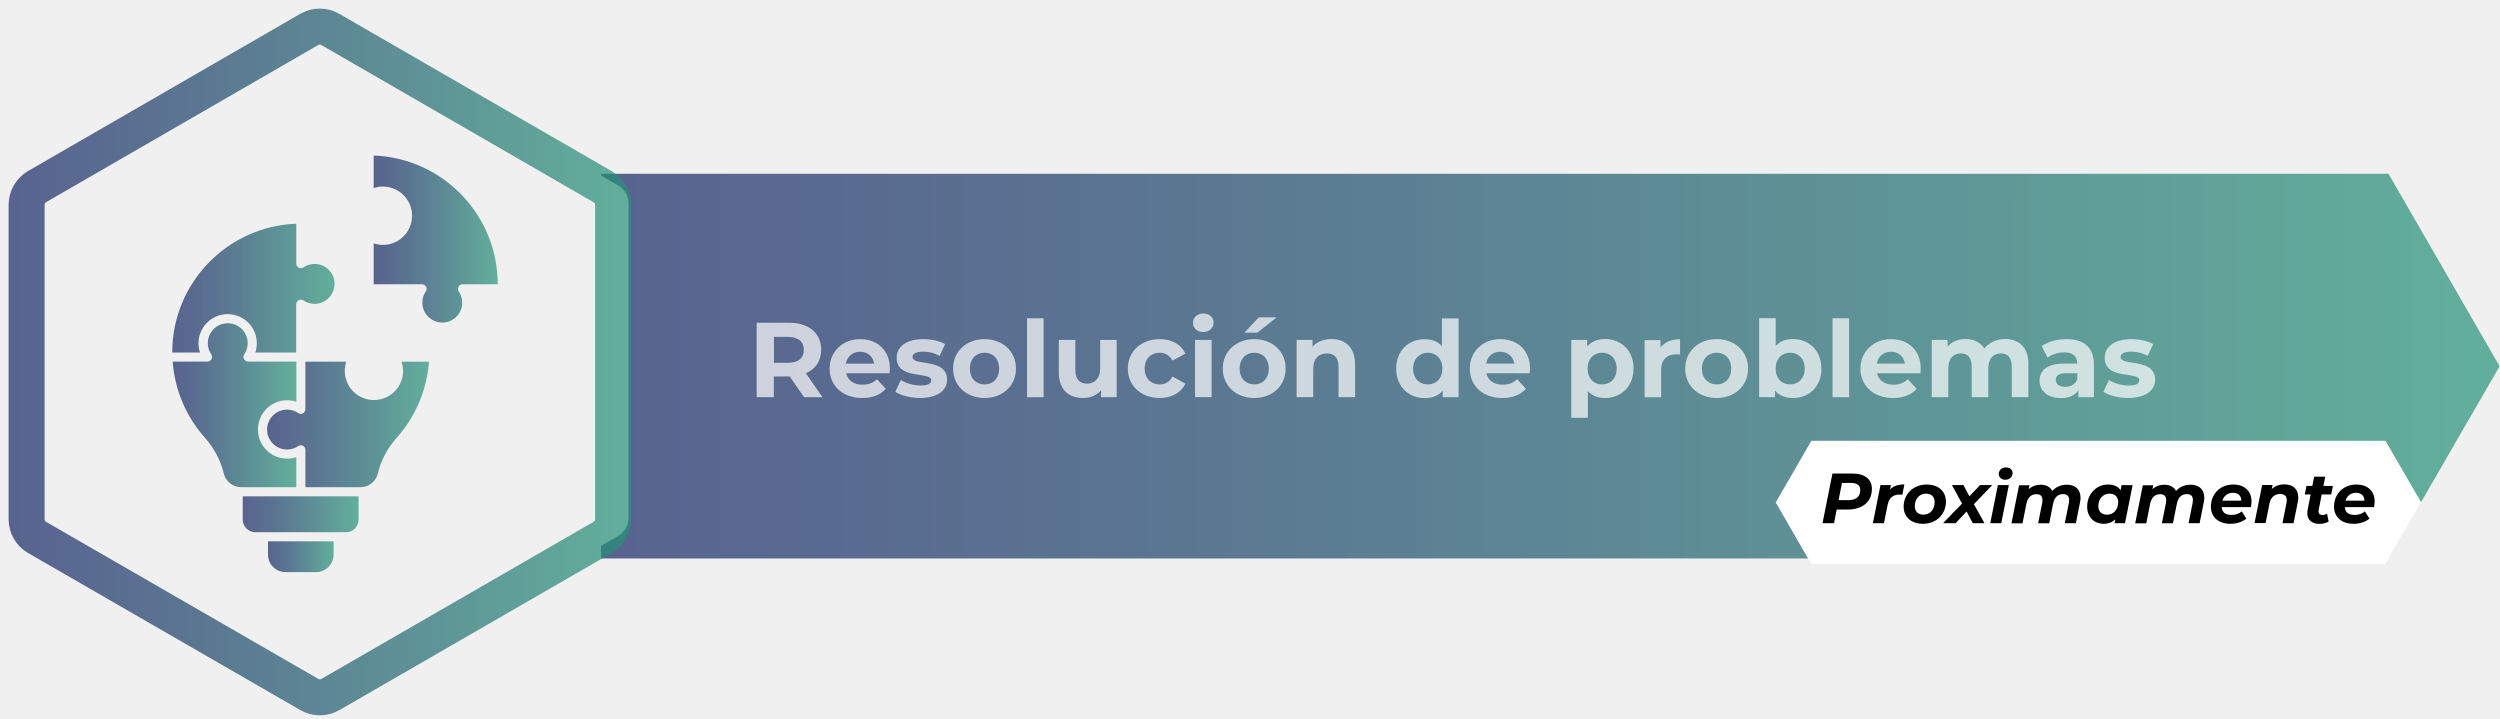
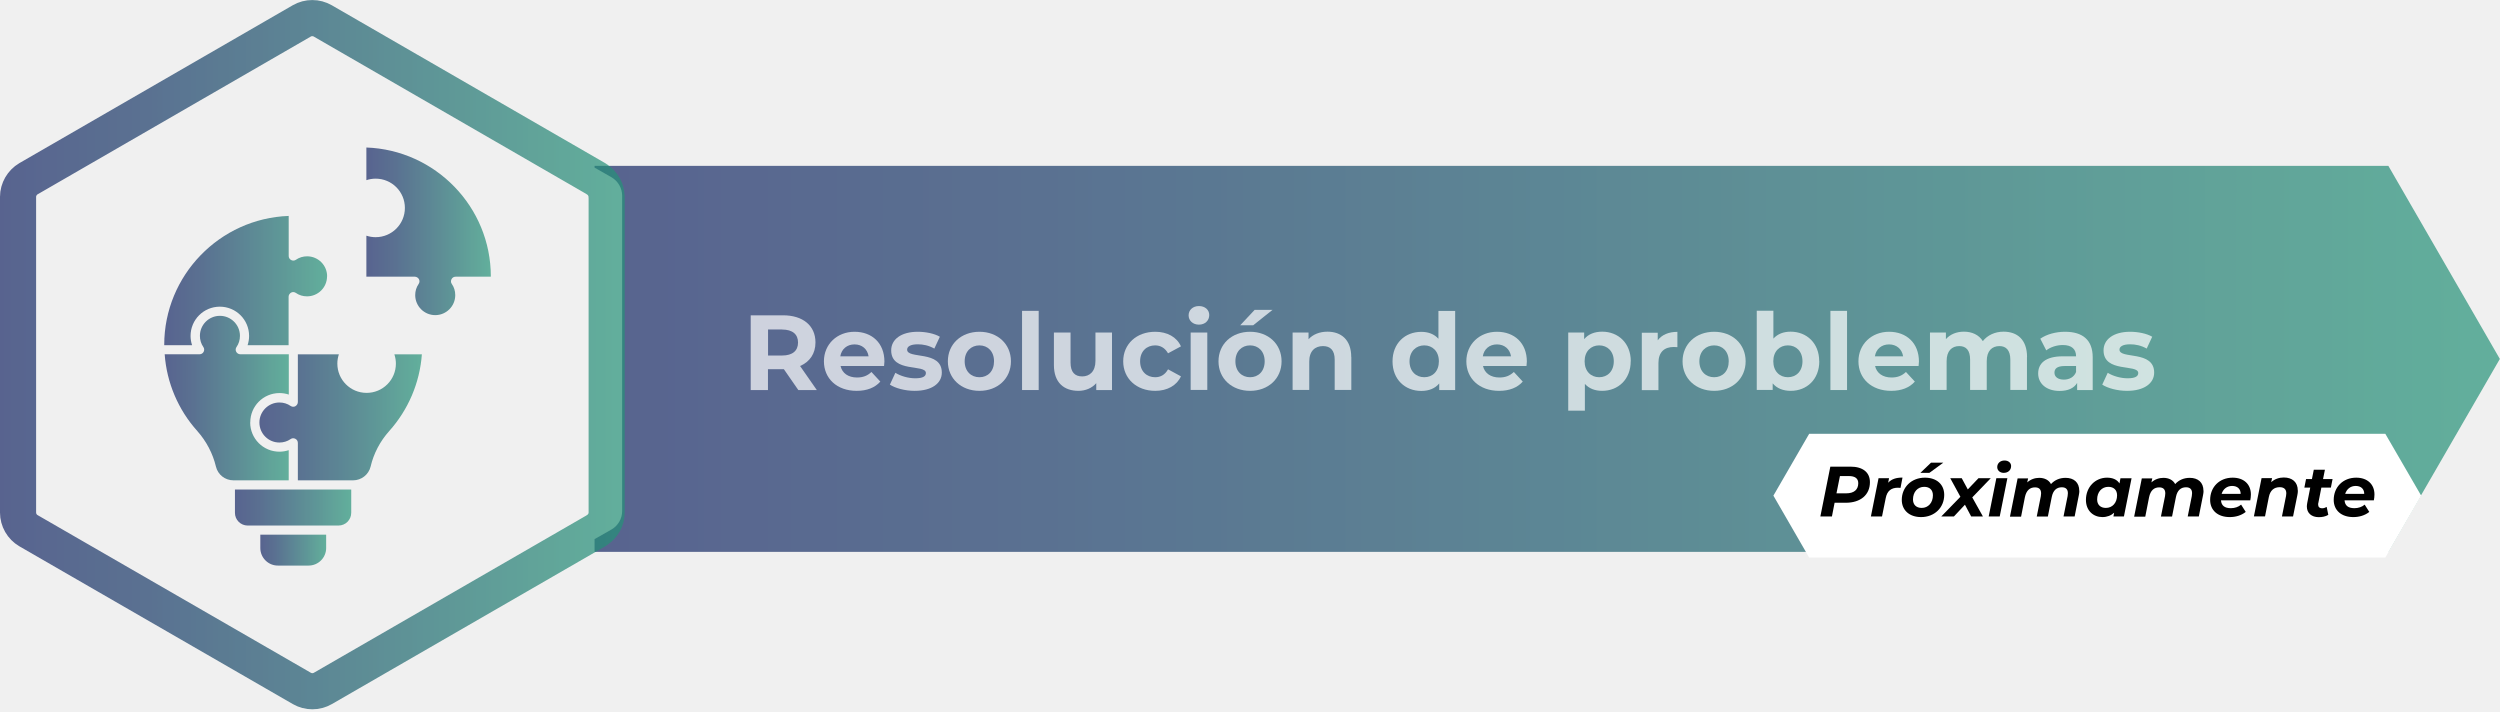
- <svg xmlns="http://www.w3.org/2000/svg" width="282" height="81" viewBox="0 0 282 81" fill="none">
-   <path opacity="0.7" d="M281.951 41.315L269.421 62.995H67.801V61.565L69.731 60.465C70.441 60.045 70.901 59.265 70.901 58.415V22.955C70.901 22.105 70.431 21.325 69.731 20.905L67.801 19.805V19.605H269.421L281.951 41.305V41.315Z" fill="url(#paint0_linear_538_331)" />
-   <path opacity="0.7" d="M69.16 23.105V58.565C69.16 59.365 68.75 60.105 68.1 60.525C68.07 60.565 68.02 60.585 67.98 60.615L37.26 78.345C36.53 78.765 35.63 78.765 34.9 78.345L4.17 60.615C3.45 60.195 3 59.415 3 58.565V23.105C3 22.255 3.46 21.475 4.17 21.055L34.89 3.315C35.62 2.895 36.52 2.895 37.25 3.315L67.97 21.055C67.97 21.055 68.06 21.095 68.09 21.145C68.74 21.565 69.15 22.305 69.15 23.105H69.16Z" stroke="url(#paint1_linear_538_331)" stroke-width="4.06" stroke-linecap="round" stroke-linejoin="round" />
+ <svg xmlns="http://www.w3.org/2000/svg" width="281" height="80" viewBox="0 0 281 80" fill="none">
+   <path opacity="0.7" d="M280.98 40.35L268.45 62.03H66.83V60.6L68.76 59.5C69.47 59.08 69.93 58.3 69.93 57.45V21.99C69.93 21.14 69.46 20.36 68.76 19.94L66.83 18.84V18.64H268.45L280.98 40.34V40.35Z" fill="url(#paint0_linear_622_543)" />
+   <path opacity="0.7" d="M68.189 22.14V57.6C68.189 58.4 67.779 59.14 67.129 59.56C67.099 59.6 67.049 59.62 67.009 59.65L36.289 77.38C35.559 77.8 34.659 77.8 33.929 77.38L3.199 59.65C2.479 59.23 2.029 58.45 2.029 57.6V22.14C2.029 21.29 2.489 20.51 3.199 20.09L33.919 2.35C34.649 1.93 35.549 1.93 36.279 2.35L66.999 20.09C66.999 20.09 67.089 20.13 67.119 20.18C67.769 20.6 68.179 21.34 68.179 22.14H68.189Z" stroke="url(#paint1_linear_622_543)" stroke-width="4.06" stroke-linecap="round" stroke-linejoin="round" />
  <g opacity="0.7">
-     <path d="M37.63 61.065V62.565C37.63 63.655 36.74 64.535 35.66 64.535H32.2C31.11 64.535 30.23 63.645 30.23 62.565V61.065H37.641H37.63Z" fill="url(#paint2_linear_538_331)" />
-     <path d="M40.449 55.985V58.605C40.449 59.385 39.819 60.035 39.019 60.035H28.809C28.029 60.035 27.379 59.405 27.379 58.605V55.985H40.439H40.449Z" fill="url(#paint3_linear_538_331)" />
-     <path d="M56.13 32.035V32.065H52.18C51.99 32.065 51.81 32.165 51.72 32.345C51.63 32.515 51.64 32.725 51.75 32.875C52.01 33.245 52.14 33.685 52.14 34.135C52.14 35.385 51.13 36.385 49.89 36.385C48.65 36.385 47.64 35.375 47.64 34.135C47.64 33.675 47.77 33.245 48.03 32.875C48.14 32.715 48.15 32.505 48.06 32.345C47.97 32.185 47.79 32.065 47.6 32.065H42.15V27.455C42.48 27.565 42.83 27.625 43.19 27.625C45.01 27.625 46.48 26.155 46.48 24.335C46.48 22.515 45.01 21.045 43.19 21.045C42.83 21.045 42.49 21.105 42.15 21.215V17.545C49.91 17.825 56.14 24.215 56.14 32.045H56.12L56.13 32.035Z" fill="url(#paint4_linear_538_331)" />
-     <path d="M37.73 32.025C37.73 33.275 36.72 34.275 35.48 34.275C35.02 34.275 34.59 34.145 34.22 33.885C34.06 33.775 33.85 33.765 33.69 33.855C33.53 33.945 33.41 34.125 33.41 34.315V39.765H28.8C28.91 39.435 28.97 39.085 28.97 38.725C28.97 36.905 27.5 35.435 25.68 35.435C23.86 35.435 22.39 36.905 22.39 38.725C22.39 39.085 22.45 39.425 22.56 39.765H19.43V39.735C19.43 31.915 25.67 25.515 33.42 25.235V29.735C33.42 29.925 33.52 30.105 33.7 30.195C33.87 30.285 34.08 30.275 34.23 30.165C34.6 29.905 35.04 29.775 35.49 29.775C36.74 29.775 37.74 30.785 37.74 32.025V32.045L37.73 32.025Z" fill="url(#paint5_linear_538_331)" />
-     <path d="M29.09 48.445C29.09 50.265 30.561 51.735 32.38 51.735C32.74 51.735 33.081 51.675 33.42 51.565V54.955H27.221C26.27 54.955 25.46 54.325 25.241 53.405C24.89 51.935 24.16 50.555 23.151 49.415C21 47.025 19.71 43.985 19.48 40.785H23.401C23.59 40.785 23.77 40.685 23.86 40.505C23.951 40.335 23.941 40.125 23.831 39.975C23.57 39.605 23.441 39.165 23.441 38.715C23.441 37.465 24.451 36.465 25.691 36.465C26.93 36.465 27.941 37.475 27.941 38.715C27.941 39.175 27.811 39.605 27.55 39.975C27.441 40.135 27.43 40.345 27.52 40.505C27.61 40.675 27.791 40.785 27.98 40.785H33.431V45.315C33.1 45.205 32.751 45.145 32.391 45.145C30.57 45.145 29.101 46.615 29.101 48.435H29.12L29.09 48.445Z" fill="url(#paint6_linear_538_331)" />
-     <path d="M48.389 40.785C48.159 43.985 46.859 47.025 44.719 49.415C43.699 50.555 42.969 51.935 42.629 53.405C42.409 54.315 41.589 54.955 40.649 54.955H34.449V50.745C34.449 50.555 34.349 50.375 34.169 50.285C33.999 50.195 33.789 50.205 33.639 50.315C33.269 50.575 32.829 50.705 32.379 50.705C31.129 50.705 30.129 49.695 30.129 48.455C30.129 47.215 31.139 46.205 32.379 46.205C32.839 46.205 33.269 46.335 33.639 46.595C33.799 46.705 34.009 46.715 34.169 46.625C34.329 46.535 34.449 46.355 34.449 46.165V40.795H39.059C38.949 41.125 38.889 41.475 38.889 41.835C38.889 43.655 40.359 45.125 42.179 45.125C43.999 45.125 45.469 43.655 45.469 41.835C45.469 41.475 45.409 41.135 45.299 40.795H48.399V40.775L48.389 40.785Z" fill="url(#paint7_linear_538_331)" />
+     <path d="M36.66 60.1V61.6C36.66 62.69 35.77 63.57 34.69 63.57H31.23C30.14 63.57 29.26 62.68 29.26 61.6V60.1H36.67H36.66Z" fill="url(#paint2_linear_622_543)" />
+     <path d="M39.478 55.02V57.64C39.478 58.42 38.848 59.07 38.048 59.07H27.838C27.058 59.07 26.408 58.44 26.408 57.64V55.02H39.468H39.478Z" fill="url(#paint3_linear_622_543)" />
+     <path d="M55.16 31.07V31.1H51.21C51.02 31.1 50.84 31.2 50.75 31.38C50.66 31.55 50.67 31.76 50.78 31.91C51.04 32.28 51.17 32.72 51.17 33.17C51.17 34.42 50.16 35.42 48.92 35.42C47.68 35.42 46.67 34.41 46.67 33.17C46.67 32.71 46.8 32.28 47.06 31.91C47.17 31.75 47.18 31.54 47.09 31.38C47 31.22 46.82 31.1 46.63 31.1H41.18V26.49C41.51 26.6 41.86 26.66 42.22 26.66C44.04 26.66 45.51 25.19 45.51 23.37C45.51 21.55 44.04 20.08 42.22 20.08C41.86 20.08 41.52 20.14 41.18 20.25V16.58C48.94 16.86 55.17 23.25 55.17 31.08H55.15L55.16 31.07Z" fill="url(#paint4_linear_622_543)" />
+     <path d="M36.759 31.06C36.759 32.31 35.749 33.31 34.509 33.31C34.049 33.31 33.619 33.18 33.249 32.92C33.089 32.81 32.879 32.8 32.719 32.89C32.559 32.98 32.439 33.16 32.439 33.35V38.8H27.829C27.939 38.47 27.999 38.12 27.999 37.76C27.999 35.94 26.529 34.47 24.709 34.47C22.889 34.47 21.419 35.94 21.419 37.76C21.419 38.12 21.479 38.46 21.589 38.8H18.459V38.77C18.459 30.95 24.699 24.55 32.449 24.27V28.77C32.449 28.96 32.549 29.14 32.729 29.23C32.899 29.32 33.109 29.31 33.259 29.2C33.629 28.94 34.069 28.81 34.519 28.81C35.769 28.81 36.769 29.82 36.769 31.06V31.08L36.759 31.06Z" fill="url(#paint5_linear_622_543)" />
+     <path d="M28.12 47.48C28.12 49.3 29.59 50.77 31.41 50.77C31.77 50.77 32.11 50.71 32.45 50.6V53.99H26.25C25.3 53.99 24.49 53.36 24.27 52.44C23.92 50.97 23.19 49.59 22.18 48.45C20.03 46.06 18.74 43.02 18.51 39.82H22.43C22.62 39.82 22.8 39.72 22.89 39.54C22.98 39.37 22.97 39.16 22.86 39.01C22.6 38.64 22.47 38.2 22.47 37.75C22.47 36.5 23.48 35.5 24.72 35.5C25.96 35.5 26.97 36.51 26.97 37.75C26.97 38.21 26.84 38.64 26.58 39.01C26.47 39.17 26.46 39.38 26.55 39.54C26.64 39.71 26.82 39.82 27.01 39.82H32.46V44.35C32.13 44.24 31.78 44.18 31.42 44.18C29.6 44.18 28.13 45.65 28.13 47.47H28.15L28.12 47.48Z" fill="url(#paint6_linear_622_543)" />
+     <path d="M47.418 39.82C47.188 43.02 45.888 46.06 43.748 48.45C42.728 49.59 41.998 50.97 41.658 52.44C41.438 53.35 40.618 53.99 39.678 53.99H33.478V49.78C33.478 49.59 33.378 49.41 33.198 49.32C33.028 49.23 32.818 49.24 32.668 49.35C32.298 49.61 31.858 49.74 31.408 49.74C30.158 49.74 29.158 48.73 29.158 47.49C29.158 46.25 30.168 45.24 31.408 45.24C31.868 45.24 32.298 45.37 32.668 45.63C32.828 45.74 33.038 45.75 33.198 45.66C33.358 45.57 33.478 45.39 33.478 45.2V39.83H38.088C37.978 40.16 37.918 40.51 37.918 40.87C37.918 42.69 39.388 44.16 41.208 44.16C43.028 44.16 44.498 42.69 44.498 40.87C44.498 40.51 44.438 40.17 44.328 39.83H47.428V39.81L47.418 39.82Z" fill="url(#paint7_linear_622_543)" />
  </g>
-   <path d="M273.111 56.675L269.081 63.635H204.321L200.301 56.675L204.321 49.725H269.081L273.111 56.675Z" fill="white" />
-   <path d="M211.15 55.165C211.15 56.585 210.1 57.475 208.43 57.475H207.18L206.88 59.015H205.58L206.7 53.415H208.96C210.36 53.415 211.15 54.065 211.15 55.155V55.165ZM209.84 55.275C209.84 54.735 209.46 54.475 208.8 54.475H207.78L207.39 56.415H208.49C209.35 56.415 209.84 56.015 209.84 55.275Z" fill="black" />
-   <path d="M214.81 54.655L214.59 55.805C214.48 55.805 214.41 55.785 214.3 55.785C213.56 55.785 213.09 56.125 212.93 56.935L212.51 59.015H211.26L212.12 54.715H213.3L213.2 55.225C213.58 54.805 214.11 54.645 214.81 54.645V54.655Z" fill="black" />
-   <path d="M214.73 57.155C214.73 55.725 215.82 54.655 217.33 54.655C218.65 54.655 219.5 55.415 219.5 56.585C219.5 58.015 218.42 59.085 216.9 59.085C215.59 59.085 214.73 58.315 214.73 57.155ZM218.23 56.635C218.23 56.055 217.88 55.685 217.25 55.685C216.51 55.685 215.99 56.265 215.99 57.105C215.99 57.685 216.35 58.055 216.97 58.055C217.7 58.055 218.23 57.475 218.23 56.635Z" fill="black" />
-   <path d="M222.65 56.865L223.85 59.015H222.53L221.83 57.695L220.59 59.015H219.17L221.32 56.805L220.18 54.715H221.47L222.15 55.975L223.35 54.715H224.73L222.66 56.865H222.65Z" fill="black" />
-   <path d="M225.36 54.715H226.6L225.74 59.015H224.5L225.36 54.715ZM225.46 53.465C225.46 53.045 225.79 52.725 226.28 52.725C226.72 52.725 227.02 52.995 227.02 53.345C227.02 53.805 226.68 54.115 226.19 54.115C225.75 54.115 225.46 53.825 225.46 53.465Z" fill="black" />
-   <path d="M234.691 56.105C234.691 56.275 234.671 56.445 234.631 56.635L234.161 59.015H232.911L233.371 56.725C233.391 56.605 233.401 56.505 233.401 56.395C233.401 55.965 233.171 55.735 232.721 55.735C232.141 55.735 231.741 56.075 231.591 56.815L231.151 59.025H229.901L230.361 56.735C230.381 56.615 230.391 56.515 230.391 56.415C230.391 55.975 230.161 55.745 229.711 55.745C229.131 55.745 228.731 56.085 228.571 56.845L228.141 59.035H226.891L227.751 54.735H228.931L228.831 55.185C229.211 54.845 229.681 54.675 230.181 54.675C230.771 54.675 231.261 54.915 231.501 55.375C231.921 54.915 232.481 54.675 233.141 54.675C234.061 54.675 234.681 55.175 234.681 56.135L234.691 56.105Z" fill="black" />
-   <path d="M240.56 54.715L239.7 59.015H238.52L238.6 58.595C238.26 58.905 237.81 59.085 237.28 59.085C236.28 59.085 235.43 58.385 235.43 57.155C235.43 55.705 236.48 54.655 237.8 54.655C238.42 54.655 238.92 54.855 239.2 55.305L239.31 54.725H240.56V54.715ZM238.93 56.635C238.93 56.055 238.57 55.685 237.95 55.685C237.21 55.685 236.69 56.265 236.69 57.105C236.69 57.685 237.05 58.055 237.67 58.055C238.41 58.055 238.93 57.475 238.93 56.635Z" fill="black" />
-   <path d="M248.65 56.105C248.65 56.275 248.63 56.445 248.59 56.635L248.12 59.015H246.87L247.33 56.725C247.35 56.605 247.36 56.505 247.36 56.395C247.36 55.965 247.13 55.735 246.68 55.735C246.1 55.735 245.7 56.075 245.55 56.815L245.11 59.025H243.86L244.32 56.735C244.34 56.615 244.35 56.515 244.35 56.415C244.35 55.975 244.12 55.745 243.67 55.745C243.09 55.745 242.69 56.085 242.53 56.845L242.1 59.035H240.85L241.71 54.735H242.89L242.79 55.185C243.17 54.845 243.64 54.675 244.14 54.675C244.73 54.675 245.22 54.915 245.46 55.375C245.88 54.915 246.44 54.675 247.1 54.675C248.02 54.675 248.64 55.175 248.64 56.135L248.65 56.105Z" fill="black" />
-   <path d="M253.901 57.205H250.611C250.651 57.785 251.011 58.085 251.721 58.085C252.161 58.085 252.581 57.945 252.871 57.685L253.391 58.505C252.891 58.905 252.251 59.085 251.591 59.085C250.251 59.085 249.391 58.325 249.391 57.155C249.391 55.715 250.431 54.655 251.921 54.655C253.181 54.655 253.971 55.395 253.971 56.545C253.971 56.775 253.941 57.005 253.901 57.205V57.205ZM250.691 56.475H252.821C252.821 55.905 252.441 55.585 251.861 55.585C251.281 55.585 250.851 55.935 250.681 56.475H250.691Z" fill="black" />
-   <path d="M259.251 56.115C259.251 56.275 259.231 56.455 259.191 56.635L258.711 59.015H257.461L257.921 56.715C257.941 56.615 257.951 56.505 257.951 56.415C257.951 55.975 257.711 55.725 257.211 55.725C256.581 55.725 256.141 56.075 255.991 56.825L255.561 59.005H254.311L255.171 54.705H256.351L256.251 55.165C256.641 54.805 257.141 54.635 257.671 54.635C258.611 54.635 259.241 55.145 259.241 56.095L259.251 56.115Z" fill="black" />
-   <path d="M261.55 57.495C261.53 57.555 261.53 57.615 261.53 57.675C261.53 57.935 261.67 58.095 261.99 58.095C262.16 58.095 262.33 58.035 262.49 57.945L262.67 58.835C262.36 59.025 261.97 59.095 261.6 59.095C260.8 59.095 260.26 58.645 260.26 57.895C260.26 57.775 260.28 57.645 260.3 57.515L260.64 55.775H259.98L260.17 54.815H260.83L261.04 53.765H262.29L262.08 54.815H263.15L262.96 55.775H261.89L261.55 57.505V57.495Z" fill="black" />
-   <path d="M267.789 57.205H264.499C264.539 57.785 264.899 58.085 265.609 58.085C266.049 58.085 266.469 57.945 266.759 57.685L267.279 58.505C266.779 58.905 266.139 59.085 265.479 59.085C264.139 59.085 263.279 58.325 263.279 57.155C263.279 55.715 264.319 54.655 265.809 54.655C267.059 54.655 267.859 55.395 267.859 56.545C267.859 56.775 267.829 57.005 267.789 57.205V57.205ZM264.579 56.475H266.709C266.709 55.905 266.329 55.585 265.749 55.585C265.169 55.585 264.739 55.935 264.569 56.475H264.579Z" fill="black" />
+   <path d="M272.14 55.71L268.11 62.67H203.35L199.33 55.71L203.35 48.76H268.11L272.14 55.71Z" fill="white" />
+   <path d="M210.179 54.2C210.179 55.62 209.129 56.51 207.459 56.51H206.209L205.909 58.05H204.609L205.729 52.45H207.989C209.389 52.45 210.179 53.1 210.179 54.19V54.2ZM208.869 54.31C208.869 53.77 208.489 53.51 207.829 53.51H206.809L206.419 55.45H207.519C208.379 55.45 208.869 55.05 208.869 54.31Z" fill="black" />
+   <path d="M213.839 53.69L213.619 54.84C213.509 54.84 213.439 54.82 213.329 54.82C212.589 54.82 212.119 55.16 211.959 55.97L211.539 58.05H210.289L211.149 53.75H212.329L212.229 54.26C212.609 53.84 213.139 53.68 213.839 53.68V53.69Z" fill="black" />
+   <path d="M213.76 56.19C213.76 54.76 214.85 53.69 216.36 53.69C217.68 53.69 218.53 54.45 218.53 55.62C218.53 57.05 217.45 58.12 215.93 58.12C214.62 58.12 213.76 57.35 213.76 56.19ZM217.26 55.67C217.26 55.09 216.91 54.72 216.28 54.72C215.54 54.72 215.02 55.3 215.02 56.14C215.02 56.72 215.38 57.09 216 57.09C216.73 57.09 217.26 56.51 217.26 55.67Z" fill="black" />
+   <path d="M221.679 55.901L222.879 58.05H221.559L220.859 56.73L219.619 58.05H218.199L220.349 55.84L219.209 53.751H220.499L221.179 55.011L222.379 53.751H223.759L221.689 55.901H221.679Z" fill="black" />
+   <path d="M224.389 53.75H225.629L224.769 58.05H223.529L224.389 53.75ZM224.489 52.5C224.489 52.08 224.819 51.76 225.309 51.76C225.749 51.76 226.049 52.03 226.049 52.38C226.049 52.84 225.709 53.15 225.219 53.15C224.779 53.15 224.489 52.86 224.489 52.5Z" fill="black" />
+   <path d="M233.72 55.14C233.72 55.31 233.7 55.48 233.66 55.67L233.19 58.05H231.94L232.4 55.76C232.42 55.64 232.43 55.541 232.43 55.431C232.43 55.001 232.2 54.77 231.75 54.77C231.17 54.77 230.77 55.11 230.62 55.85L230.18 58.06H228.93L229.39 55.77C229.41 55.651 229.42 55.55 229.42 55.45C229.42 55.011 229.19 54.78 228.74 54.78C228.16 54.78 227.76 55.12 227.6 55.88L227.17 58.07H225.92L226.78 53.77H227.96L227.86 54.221C228.24 53.88 228.71 53.71 229.21 53.71C229.8 53.71 230.29 53.95 230.53 54.41C230.95 53.95 231.51 53.71 232.17 53.71C233.09 53.71 233.71 54.21 233.71 55.17L233.72 55.14Z" fill="black" />
+   <path d="M239.589 53.75L238.729 58.05H237.549L237.629 57.63C237.289 57.94 236.839 58.12 236.309 58.12C235.309 58.12 234.459 57.42 234.459 56.19C234.459 54.74 235.509 53.69 236.829 53.69C237.449 53.69 237.949 53.89 238.229 54.34L238.339 53.76H239.589V53.75ZM237.959 55.67C237.959 55.09 237.599 54.72 236.979 54.72C236.239 54.72 235.719 55.3 235.719 56.14C235.719 56.72 236.079 57.09 236.699 57.09C237.439 57.09 237.959 56.51 237.959 55.67Z" fill="black" />
+   <path d="M247.679 55.14C247.679 55.31 247.659 55.48 247.619 55.67L247.149 58.05H245.899L246.359 55.76C246.379 55.64 246.389 55.541 246.389 55.431C246.389 55.001 246.159 54.77 245.709 54.77C245.129 54.77 244.729 55.11 244.579 55.85L244.139 58.06H242.889L243.349 55.77C243.369 55.651 243.379 55.55 243.379 55.45C243.379 55.011 243.149 54.78 242.699 54.78C242.119 54.78 241.719 55.12 241.559 55.88L241.129 58.07H239.879L240.739 53.77H241.919L241.819 54.221C242.199 53.88 242.669 53.71 243.169 53.71C243.759 53.71 244.249 53.95 244.489 54.41C244.909 53.95 245.469 53.71 246.129 53.71C247.049 53.71 247.669 54.21 247.669 55.17L247.679 55.14Z" fill="black" />
+   <path d="M252.93 56.24H249.64C249.68 56.82 250.04 57.12 250.75 57.12C251.19 57.12 251.61 56.98 251.9 56.72L252.42 57.54C251.92 57.94 251.28 58.12 250.62 58.12C249.28 58.12 248.42 57.36 248.42 56.19C248.42 54.75 249.46 53.69 250.95 53.69C252.21 53.69 253 54.43 253 55.58C253 55.81 252.97 56.04 252.93 56.24V56.24ZM249.72 55.51H251.85C251.85 54.94 251.47 54.62 250.89 54.62C250.31 54.62 249.88 54.97 249.71 55.51H249.72Z" fill="black" />
+   <path d="M258.28 55.15C258.28 55.31 258.26 55.49 258.22 55.67L257.74 58.05H256.49L256.95 55.75C256.97 55.65 256.98 55.54 256.98 55.45C256.98 55.01 256.74 54.76 256.24 54.76C255.61 54.76 255.17 55.11 255.02 55.86L254.59 58.04H253.34L254.2 53.74H255.38L255.28 54.2C255.67 53.84 256.17 53.67 256.7 53.67C257.64 53.67 258.27 54.18 258.27 55.13L258.28 55.15Z" fill="black" />
+   <path d="M260.58 56.53C260.56 56.59 260.56 56.65 260.56 56.71C260.56 56.97 260.7 57.13 261.02 57.13C261.19 57.13 261.36 57.07 261.52 56.98L261.7 57.87C261.39 58.06 261 58.13 260.63 58.13C259.83 58.13 259.29 57.68 259.29 56.93C259.29 56.81 259.31 56.68 259.33 56.55L259.67 54.81H259.01L259.2 53.85H259.86L260.07 52.8H261.32L261.11 53.85H262.18L261.99 54.81H260.92L260.58 56.54V56.53Z" fill="black" />
+   <path d="M266.819 56.24H263.529C263.569 56.82 263.929 57.12 264.639 57.12C265.079 57.12 265.499 56.98 265.789 56.72L266.309 57.54C265.809 57.94 265.169 58.12 264.509 58.12C263.169 58.12 262.309 57.36 262.309 56.19C262.309 54.75 263.349 53.69 264.839 53.69C266.089 53.69 266.889 54.43 266.889 55.58C266.889 55.81 266.859 56.04 266.819 56.24V56.24ZM263.609 55.51H265.739C265.739 54.94 265.359 54.62 264.779 54.62C264.199 54.62 263.769 54.97 263.599 55.51H263.609Z" fill="black" />
+   <path d="M217.05 52.001H218.43L216.86 53.151H215.85L217.05 52.001Z" fill="black" />
  <g opacity="0.7">
-     <path d="M90.7 44.805L89.08 42.465H87.29V44.805H85.35V36.405H88.98C91.22 36.405 92.63 37.565 92.63 39.455C92.63 40.715 91.99 41.635 90.9 42.105L92.78 44.805H90.69H90.7ZM88.88 37.995H87.3V40.925H88.88C90.07 40.925 90.67 40.375 90.67 39.465C90.67 38.555 90.07 38.005 88.88 38.005V37.995Z" fill="white" />
-     <path d="M100.33 42.105H95.45C95.63 42.905 96.31 43.395 97.3 43.395C97.98 43.395 98.48 43.195 98.92 42.775L99.92 43.855C99.32 44.535 98.42 44.895 97.26 44.895C95.03 44.895 93.58 43.495 93.58 41.575C93.58 39.655 95.06 38.255 97.02 38.255C98.98 38.255 100.38 39.525 100.38 41.605C100.38 41.745 100.36 41.955 100.34 42.105H100.33ZM95.42 41.015H98.6C98.47 40.195 97.86 39.675 97.02 39.675C96.18 39.675 95.56 40.195 95.42 41.015V41.015Z" fill="white" />
-     <path d="M100.99 44.205L101.61 42.865C102.19 43.235 103.06 43.485 103.85 43.485C104.71 43.485 105.04 43.255 105.04 42.895C105.04 41.845 101.14 42.915 101.14 40.345C101.14 39.125 102.24 38.255 104.13 38.255C105.02 38.255 106 38.455 106.61 38.815L105.99 40.145C105.35 39.785 104.72 39.665 104.13 39.665C103.29 39.665 102.93 39.925 102.93 40.265C102.93 41.365 106.83 40.305 106.83 42.845C106.83 44.045 105.71 44.895 103.78 44.895C102.69 44.895 101.59 44.595 100.99 44.195V44.205Z" fill="white" />
-     <path d="M107.51 41.575C107.51 39.635 109.01 38.255 111.06 38.255C113.11 38.255 114.6 39.635 114.6 41.575C114.6 43.515 113.11 44.895 111.06 44.895C109.01 44.895 107.51 43.515 107.51 41.575ZM112.7 41.575C112.7 40.455 111.99 39.785 111.06 39.785C110.13 39.785 109.4 40.455 109.4 41.575C109.4 42.695 110.12 43.365 111.06 43.365C112 43.365 112.7 42.695 112.7 41.575Z" fill="white" />
-     <path d="M115.85 35.905H117.72V44.805H115.85V35.905Z" fill="white" />
-     <path d="M125.96 38.355V44.805H124.19V44.035C123.7 44.595 122.98 44.895 122.19 44.895C120.57 44.895 119.43 43.985 119.43 41.995V38.345H121.3V41.715C121.3 42.795 121.78 43.275 122.61 43.275C123.44 43.275 124.1 42.725 124.1 41.535V38.345H125.97L125.96 38.355Z" fill="white" />
-     <path d="M127.219 41.575C127.219 39.635 128.719 38.255 130.819 38.255C132.169 38.255 133.239 38.845 133.709 39.895L132.259 40.675C131.909 40.065 131.399 39.785 130.809 39.785C129.859 39.785 129.119 40.445 129.119 41.575C129.119 42.705 129.859 43.365 130.809 43.365C131.399 43.365 131.909 43.105 132.259 42.475L133.709 43.265C133.239 44.295 132.169 44.895 130.819 44.895C128.719 44.895 127.219 43.515 127.219 41.575Z" fill="white" />
-     <path d="M134.57 36.405C134.57 35.815 135.04 35.365 135.73 35.365C136.42 35.365 136.89 35.795 136.89 36.375C136.89 36.995 136.42 37.455 135.73 37.455C135.04 37.455 134.57 36.995 134.57 36.415V36.405ZM134.8 38.345H136.67V44.795H134.8V38.345Z" fill="white" />
-     <path d="M137.93 41.575C137.93 39.635 139.43 38.255 141.48 38.255C143.53 38.255 145.02 39.635 145.02 41.575C145.02 43.515 143.53 44.895 141.48 44.895C139.43 44.895 137.93 43.515 137.93 41.575ZM143.12 41.575C143.12 40.455 142.41 39.785 141.48 39.785C140.55 39.785 139.83 40.455 139.83 41.575C139.83 42.695 140.55 43.365 141.48 43.365C142.41 43.365 143.12 42.695 143.12 41.575ZM141.98 35.795H144L141.83 37.525H140.37L141.99 35.795H141.98Z" fill="white" />
-     <path d="M152.86 41.105V44.795H150.99V41.385C150.99 40.345 150.51 39.865 149.68 39.865C148.78 39.865 148.13 40.415 148.13 41.605V44.795H146.26V38.345H148.05V39.095C148.55 38.545 149.31 38.245 150.18 38.245C151.7 38.245 152.85 39.135 152.85 41.095L152.86 41.105Z" fill="white" />
-     <path d="M164.53 35.905V44.805H162.74V44.065C162.27 44.625 161.59 44.905 160.72 44.905C158.9 44.905 157.49 43.615 157.49 41.585C157.49 39.555 158.89 38.265 160.72 38.265C161.51 38.265 162.18 38.515 162.65 39.045V35.915H164.52L164.53 35.905ZM162.7 41.575C162.7 40.455 161.98 39.785 161.06 39.785C160.14 39.785 159.4 40.455 159.4 41.575C159.4 42.695 160.12 43.365 161.06 43.365C162 43.365 162.7 42.695 162.7 41.575Z" fill="white" />
-     <path d="M172.539 42.105H167.659C167.839 42.905 168.519 43.395 169.509 43.395C170.189 43.395 170.679 43.195 171.129 42.775L172.129 43.855C171.529 44.535 170.629 44.895 169.469 44.895C167.239 44.895 165.789 43.495 165.789 41.575C165.789 39.655 167.269 38.255 169.229 38.255C171.189 38.255 172.589 39.525 172.589 41.605C172.589 41.745 172.569 41.955 172.549 42.105H172.539ZM167.629 41.015H170.809C170.679 40.195 170.069 39.675 169.229 39.675C168.389 39.675 167.769 40.195 167.639 41.015H167.629Z" fill="white" />
-     <path d="M184.26 41.575C184.26 43.605 182.86 44.895 181.05 44.895C180.25 44.895 179.59 44.645 179.11 44.115V47.125H177.24V38.345H179.03V39.085C179.5 38.525 180.19 38.245 181.06 38.245C182.87 38.245 184.27 39.545 184.27 41.565L184.26 41.575ZM182.36 41.575C182.36 40.455 181.65 39.785 180.72 39.785C179.79 39.785 179.08 40.455 179.08 41.575C179.08 42.695 179.79 43.365 180.72 43.365C181.65 43.365 182.36 42.695 182.36 41.575Z" fill="white" />
-     <path d="M189.51 38.255V39.985C189.35 39.975 189.23 39.965 189.09 39.965C188.06 39.965 187.38 40.525 187.38 41.765V44.815H185.51V38.365H187.3V39.215C187.76 38.595 188.52 38.265 189.52 38.265L189.51 38.255Z" fill="white" />
-     <path d="M190.09 41.575C190.09 39.635 191.59 38.255 193.64 38.255C195.69 38.255 197.18 39.635 197.18 41.575C197.18 43.515 195.69 44.895 193.64 44.895C191.59 44.895 190.09 43.515 190.09 41.575ZM195.28 41.575C195.28 40.455 194.57 39.785 193.64 39.785C192.71 39.785 191.98 40.455 191.98 41.575C191.98 42.695 192.7 43.365 193.64 43.365C194.58 43.365 195.28 42.695 195.28 41.575Z" fill="white" />
-     <path d="M205.46 41.575C205.46 43.605 204.06 44.895 202.25 44.895C201.39 44.895 200.69 44.615 200.22 44.055V44.795H198.43V35.895H200.3V39.025C200.78 38.495 201.44 38.245 202.24 38.245C204.05 38.245 205.45 39.545 205.45 41.565L205.46 41.575ZM203.57 41.575C203.57 40.455 202.86 39.785 201.93 39.785C201 39.785 200.29 40.455 200.29 41.575C200.29 42.695 201 43.365 201.93 43.365C202.86 43.365 203.57 42.695 203.57 41.575Z" fill="white" />
-     <path d="M206.709 35.905H208.579V44.805H206.709V35.905Z" fill="white" />
-     <path d="M216.609 42.105H211.729C211.909 42.905 212.589 43.395 213.579 43.395C214.259 43.395 214.759 43.195 215.199 42.775L216.199 43.855C215.599 44.535 214.699 44.895 213.539 44.895C211.309 44.895 209.859 43.495 209.859 41.575C209.859 39.655 211.339 38.255 213.299 38.255C215.259 38.255 216.659 39.525 216.659 41.605C216.659 41.745 216.639 41.955 216.619 42.105H216.609ZM211.699 41.015H214.879C214.749 40.195 214.139 39.675 213.299 39.675C212.459 39.675 211.839 40.195 211.709 41.015H211.699Z" fill="white" />
-     <path d="M228.8 41.105V44.795H226.93V41.385C226.93 40.345 226.46 39.865 225.71 39.865C224.87 39.865 224.28 40.405 224.28 41.555V44.795H222.41V41.385C222.41 40.345 221.97 39.865 221.19 39.865C220.36 39.865 219.77 40.405 219.77 41.555V44.795H217.9V38.345H219.69V39.085C220.17 38.535 220.89 38.245 221.72 38.245C222.62 38.245 223.39 38.595 223.84 39.305C224.36 38.645 225.2 38.245 226.17 38.245C227.71 38.245 228.81 39.135 228.81 41.095L228.8 41.105Z" fill="white" />
-     <path d="M236.191 41.125V44.805H234.441V44.005C234.091 44.595 233.421 44.905 232.471 44.905C230.961 44.905 230.061 44.065 230.061 42.945C230.061 41.825 230.861 41.015 232.831 41.015H234.321C234.321 40.215 233.841 39.745 232.831 39.745C232.151 39.745 231.441 39.975 230.971 40.345L230.301 39.035C231.011 38.535 232.051 38.255 233.081 38.255C235.051 38.255 236.191 39.165 236.191 41.125V41.125ZM234.321 42.765V42.105H233.041C232.161 42.105 231.891 42.425 231.891 42.855C231.891 43.325 232.291 43.635 232.951 43.635C233.571 43.635 234.111 43.345 234.331 42.755L234.321 42.765Z" fill="white" />
-     <path d="M237.26 44.205L237.88 42.865C238.46 43.235 239.33 43.485 240.12 43.485C240.98 43.485 241.31 43.255 241.31 42.895C241.31 41.845 237.41 42.915 237.41 40.345C237.41 39.125 238.51 38.255 240.4 38.255C241.29 38.255 242.27 38.455 242.88 38.815L242.26 40.145C241.62 39.785 240.99 39.665 240.4 39.665C239.56 39.665 239.2 39.925 239.2 40.265C239.2 41.365 243.1 40.305 243.1 42.845C243.1 44.045 241.98 44.895 240.05 44.895C238.96 44.895 237.86 44.595 237.26 44.195V44.205Z" fill="white" />
+     <path d="M89.729 43.84L88.109 41.5H86.319V43.84H84.379V35.44H88.009C90.249 35.44 91.659 36.6 91.659 38.49C91.659 39.75 91.019 40.67 89.929 41.14L91.809 43.84H89.719H89.729ZM87.909 37.03H86.329V39.96H87.909C89.099 39.96 89.699 39.41 89.699 38.5C89.699 37.59 89.099 37.04 87.909 37.04V37.03Z" fill="white" />
+     <path d="M99.359 41.141H94.479C94.659 41.941 95.339 42.431 96.329 42.431C97.009 42.431 97.509 42.23 97.949 41.81L98.949 42.891C98.349 43.571 97.449 43.931 96.289 43.931C94.059 43.931 92.609 42.531 92.609 40.611C92.609 38.691 94.089 37.291 96.049 37.291C98.009 37.291 99.409 38.56 99.409 40.641C99.409 40.781 99.389 40.99 99.369 41.141H99.359ZM94.449 40.05H97.629C97.499 39.23 96.889 38.711 96.049 38.711C95.209 38.711 94.589 39.23 94.449 40.05V40.05Z" fill="white" />
+     <path d="M100.02 43.24L100.64 41.901C101.22 42.27 102.09 42.52 102.88 42.52C103.74 42.52 104.07 42.291 104.07 41.931C104.07 40.88 100.17 41.95 100.17 39.38C100.17 38.16 101.27 37.291 103.16 37.291C104.05 37.291 105.03 37.49 105.64 37.85L105.02 39.181C104.38 38.821 103.75 38.7 103.16 38.7C102.32 38.7 101.96 38.961 101.96 39.3C101.96 40.401 105.86 39.34 105.86 41.88C105.86 43.081 104.74 43.931 102.81 43.931C101.72 43.931 100.62 43.63 100.02 43.23V43.24Z" fill="white" />
+     <path d="M106.539 40.611C106.539 38.67 108.039 37.291 110.089 37.291C112.139 37.291 113.629 38.67 113.629 40.611C113.629 42.55 112.139 43.931 110.089 43.931C108.039 43.931 106.539 42.55 106.539 40.611ZM111.729 40.611C111.729 39.49 111.019 38.821 110.089 38.821C109.159 38.821 108.429 39.49 108.429 40.611C108.429 41.73 109.149 42.401 110.089 42.401C111.029 42.401 111.729 41.73 111.729 40.611Z" fill="white" />
+     <path d="M114.879 34.94H116.749V43.84H114.879V34.94Z" fill="white" />
+     <path d="M124.989 37.39V43.84H123.219V43.07C122.729 43.63 122.009 43.93 121.219 43.93C119.599 43.93 118.459 43.02 118.459 41.03V37.38H120.329V40.75C120.329 41.83 120.809 42.31 121.639 42.31C122.469 42.31 123.129 41.76 123.129 40.57V37.38H124.999L124.989 37.39Z" fill="white" />
+     <path d="M126.248 40.611C126.248 38.67 127.748 37.291 129.848 37.291C131.198 37.291 132.268 37.88 132.738 38.931L131.288 39.711C130.938 39.1 130.428 38.821 129.838 38.821C128.888 38.821 128.148 39.48 128.148 40.611C128.148 41.74 128.888 42.401 129.838 42.401C130.428 42.401 130.938 42.141 131.288 41.511L132.738 42.3C132.268 43.331 131.198 43.931 129.848 43.931C127.748 43.931 126.248 42.55 126.248 40.611Z" fill="white" />
+     <path d="M133.6 35.44C133.6 34.85 134.07 34.4 134.76 34.4C135.45 34.4 135.92 34.83 135.92 35.41C135.92 36.03 135.45 36.49 134.76 36.49C134.07 36.49 133.6 36.03 133.6 35.45V35.44ZM133.83 37.38H135.7V43.83H133.83V37.38Z" fill="white" />
+     <path d="M136.959 40.611C136.959 38.671 138.459 37.291 140.509 37.291C142.559 37.291 144.049 38.671 144.049 40.611C144.049 42.551 142.559 43.931 140.509 43.931C138.459 43.931 136.959 42.551 136.959 40.611ZM142.149 40.611C142.149 39.491 141.439 38.821 140.509 38.821C139.579 38.821 138.859 39.491 138.859 40.611C138.859 41.731 139.579 42.401 140.509 42.401C141.439 42.401 142.149 41.731 142.149 40.611ZM141.009 34.831H143.029L140.859 36.561H139.399L141.019 34.831H141.009Z" fill="white" />
+     <path d="M151.889 40.14V43.83H150.019V40.42C150.019 39.38 149.539 38.9 148.709 38.9C147.809 38.9 147.159 39.45 147.159 40.64V43.83H145.289V37.38H147.079V38.13C147.579 37.58 148.339 37.28 149.209 37.28C150.729 37.28 151.879 38.17 151.879 40.13L151.889 40.14Z" fill="white" />
+     <path d="M163.56 34.94V43.84H161.77V43.1C161.3 43.66 160.62 43.94 159.75 43.94C157.93 43.94 156.52 42.65 156.52 40.62C156.52 38.59 157.92 37.3 159.75 37.3C160.54 37.3 161.21 37.55 161.68 38.08V34.95H163.55L163.56 34.94ZM161.73 40.61C161.73 39.49 161.01 38.82 160.09 38.82C159.17 38.82 158.43 39.49 158.43 40.61C158.43 41.73 159.15 42.4 160.09 42.4C161.03 42.4 161.73 41.73 161.73 40.61Z" fill="white" />
+     <path d="M171.568 41.141H166.688C166.868 41.941 167.548 42.431 168.538 42.431C169.218 42.431 169.708 42.23 170.158 41.81L171.158 42.891C170.558 43.571 169.658 43.931 168.498 43.931C166.268 43.931 164.818 42.531 164.818 40.611C164.818 38.691 166.298 37.291 168.258 37.291C170.218 37.291 171.618 38.56 171.618 40.641C171.618 40.781 171.598 40.99 171.578 41.141H171.568ZM166.658 40.05H169.838C169.708 39.23 169.098 38.711 168.258 38.711C167.418 38.711 166.798 39.23 166.668 40.05H166.658Z" fill="white" />
+     <path d="M183.29 40.61C183.29 42.64 181.89 43.93 180.08 43.93C179.28 43.93 178.62 43.68 178.14 43.15V46.16H176.27V37.38H178.06V38.12C178.53 37.56 179.22 37.28 180.09 37.28C181.9 37.28 183.3 38.58 183.3 40.6L183.29 40.61ZM181.39 40.61C181.39 39.49 180.68 38.82 179.75 38.82C178.82 38.82 178.11 39.49 178.11 40.61C178.11 41.73 178.82 42.4 179.75 42.4C180.68 42.4 181.39 41.73 181.39 40.61Z" fill="white" />
+     <path d="M188.539 37.291V39.02C188.379 39.011 188.259 39.001 188.119 39.001C187.089 39.001 186.409 39.56 186.409 40.8V43.85H184.539V37.401H186.329V38.251C186.789 37.63 187.549 37.3 188.549 37.3L188.539 37.291Z" fill="white" />
+     <path d="M189.119 40.611C189.119 38.67 190.619 37.291 192.669 37.291C194.719 37.291 196.209 38.67 196.209 40.611C196.209 42.55 194.719 43.931 192.669 43.931C190.619 43.931 189.119 42.55 189.119 40.611ZM194.309 40.611C194.309 39.49 193.599 38.821 192.669 38.821C191.739 38.821 191.009 39.49 191.009 40.611C191.009 41.73 191.729 42.401 192.669 42.401C193.609 42.401 194.309 41.73 194.309 40.611Z" fill="white" />
+     <path d="M204.489 40.61C204.489 42.64 203.089 43.93 201.279 43.93C200.419 43.93 199.719 43.65 199.249 43.09V43.83H197.459V34.93H199.329V38.06C199.809 37.53 200.469 37.28 201.269 37.28C203.079 37.28 204.479 38.58 204.479 40.6L204.489 40.61ZM202.599 40.61C202.599 39.49 201.889 38.82 200.959 38.82C200.029 38.82 199.319 39.49 199.319 40.61C199.319 41.73 200.029 42.4 200.959 42.4C201.889 42.4 202.599 41.73 202.599 40.61Z" fill="white" />
+     <path d="M205.738 34.94H207.608V43.84H205.738V34.94Z" fill="white" />
+     <path d="M215.639 41.141H210.759C210.939 41.941 211.619 42.431 212.609 42.431C213.289 42.431 213.789 42.23 214.229 41.81L215.229 42.891C214.629 43.571 213.729 43.931 212.569 43.931C210.339 43.931 208.889 42.531 208.889 40.611C208.889 38.691 210.369 37.291 212.329 37.291C214.289 37.291 215.689 38.56 215.689 40.641C215.689 40.781 215.669 40.99 215.649 41.141H215.639ZM210.729 40.05H213.909C213.779 39.23 213.169 38.711 212.329 38.711C211.489 38.711 210.869 39.23 210.739 40.05H210.729Z" fill="white" />
+     <path d="M227.83 40.14V43.83H225.96V40.42C225.96 39.38 225.49 38.9 224.74 38.9C223.9 38.9 223.31 39.44 223.31 40.59V43.83H221.44V40.42C221.44 39.38 221 38.9 220.22 38.9C219.39 38.9 218.8 39.44 218.8 40.59V43.83H216.93V37.38H218.72V38.12C219.2 37.57 219.92 37.28 220.75 37.28C221.65 37.28 222.42 37.63 222.87 38.34C223.39 37.68 224.23 37.28 225.2 37.28C226.74 37.28 227.84 38.17 227.84 40.13L227.83 40.14Z" fill="white" />
+     <path d="M235.22 40.16V43.84H233.47V43.041C233.12 43.63 232.45 43.941 231.5 43.941C229.99 43.941 229.09 43.1 229.09 41.98C229.09 40.861 229.89 40.05 231.86 40.05H233.35C233.35 39.251 232.87 38.781 231.86 38.781C231.18 38.781 230.47 39.011 230 39.38L229.33 38.071C230.04 37.571 231.08 37.291 232.11 37.291C234.08 37.291 235.22 38.2 235.22 40.16V40.16ZM233.35 41.8V41.141H232.07C231.19 41.141 230.92 41.461 230.92 41.891C230.92 42.361 231.32 42.67 231.98 42.67C232.6 42.67 233.14 42.38 233.36 41.791L233.35 41.8Z" fill="white" />
+     <path d="M236.289 43.24L236.909 41.901C237.489 42.27 238.359 42.52 239.149 42.52C240.009 42.52 240.339 42.291 240.339 41.931C240.339 40.88 236.439 41.95 236.439 39.38C236.439 38.16 237.539 37.291 239.429 37.291C240.319 37.291 241.299 37.49 241.909 37.85L241.289 39.181C240.649 38.821 240.019 38.7 239.429 38.7C238.589 38.7 238.229 38.961 238.229 39.3C238.229 40.401 242.129 39.34 242.129 41.88C242.129 43.081 241.009 43.931 239.079 43.931C237.989 43.931 236.889 43.63 236.289 43.23V43.24Z" fill="white" />
  </g>
  <defs>
-     <linearGradient id="paint0_linear_538_331" x1="67.801" y1="41.295" x2="281.951" y2="41.295" gradientUnits="userSpaceOnUse">
+     <linearGradient id="paint0_linear_622_543" x1="66.83" y1="40.33" x2="280.98" y2="40.33" gradientUnits="userSpaceOnUse">
      <stop stop-color="#172765" />
      <stop offset="0.23" stop-color="#193A68" />
      <stop offset="0.69" stop-color="#206E70" />
      <stop offset="1" stop-color="#259377" />
    </linearGradient>
-     <linearGradient id="paint1_linear_538_331" x1="0.97" y1="40.825" x2="71.19" y2="40.825" gradientUnits="userSpaceOnUse">
+     <linearGradient id="paint1_linear_622_543" x1="-0.001" y1="39.86" x2="70.219" y2="39.86" gradientUnits="userSpaceOnUse">
      <stop stop-color="#172765" />
      <stop offset="0.23" stop-color="#193A68" />
      <stop offset="0.69" stop-color="#206E70" />
      <stop offset="1" stop-color="#259377" />
    </linearGradient>
-     <linearGradient id="paint2_linear_538_331" x1="30.21" y1="62.795" x2="37.63" y2="62.795" gradientUnits="userSpaceOnUse">
+     <linearGradient id="paint2_linear_622_543" x1="29.24" y1="61.83" x2="36.66" y2="61.83" gradientUnits="userSpaceOnUse">
      <stop stop-color="#172765" />
      <stop offset="0.23" stop-color="#193A68" />
      <stop offset="0.69" stop-color="#206E70" />
      <stop offset="1" stop-color="#259377" />
    </linearGradient>
-     <linearGradient id="paint3_linear_538_331" x1="27.389" y1="58.005" x2="40.449" y2="58.005" gradientUnits="userSpaceOnUse">
+     <linearGradient id="paint3_linear_622_543" x1="26.418" y1="57.04" x2="39.478" y2="57.04" gradientUnits="userSpaceOnUse">
      <stop stop-color="#172765" />
      <stop offset="0.23" stop-color="#193A68" />
      <stop offset="0.69" stop-color="#206E70" />
      <stop offset="1" stop-color="#259377" />
    </linearGradient>
-     <linearGradient id="paint4_linear_538_331" x1="42.14" y1="26.965" x2="56.13" y2="26.965" gradientUnits="userSpaceOnUse">
+     <linearGradient id="paint4_linear_622_543" x1="41.17" y1="26" x2="55.16" y2="26" gradientUnits="userSpaceOnUse">
      <stop stop-color="#172765" />
      <stop offset="0.23" stop-color="#193A68" />
      <stop offset="0.69" stop-color="#206E70" />
      <stop offset="1" stop-color="#259377" />
    </linearGradient>
-     <linearGradient id="paint5_linear_538_331" x1="19.43" y1="32.475" x2="37.74" y2="32.475" gradientUnits="userSpaceOnUse">
+     <linearGradient id="paint5_linear_622_543" x1="18.459" y1="31.51" x2="36.769" y2="31.51" gradientUnits="userSpaceOnUse">
      <stop stop-color="#172765" />
      <stop offset="0.23" stop-color="#193A68" />
      <stop offset="0.69" stop-color="#206E70" />
      <stop offset="1" stop-color="#259377" />
    </linearGradient>
-     <linearGradient id="paint6_linear_538_331" x1="19.46" y1="45.705" x2="33.41" y2="45.705" gradientUnits="userSpaceOnUse">
+     <linearGradient id="paint6_linear_622_543" x1="18.49" y1="44.74" x2="32.44" y2="44.74" gradientUnits="userSpaceOnUse">
      <stop stop-color="#172765" />
      <stop offset="0.23" stop-color="#193A68" />
      <stop offset="0.69" stop-color="#206E70" />
      <stop offset="1" stop-color="#259377" />
    </linearGradient>
-     <linearGradient id="paint7_linear_538_331" x1="30.109" y1="47.865" x2="48.389" y2="47.865" gradientUnits="userSpaceOnUse">
+     <linearGradient id="paint7_linear_622_543" x1="29.138" y1="46.9" x2="47.418" y2="46.9" gradientUnits="userSpaceOnUse">
      <stop stop-color="#172765" />
      <stop offset="0.23" stop-color="#193A68" />
      <stop offset="0.69" stop-color="#206E70" />
      <stop offset="1" stop-color="#259377" />
    </linearGradient>
  </defs>
</svg>
